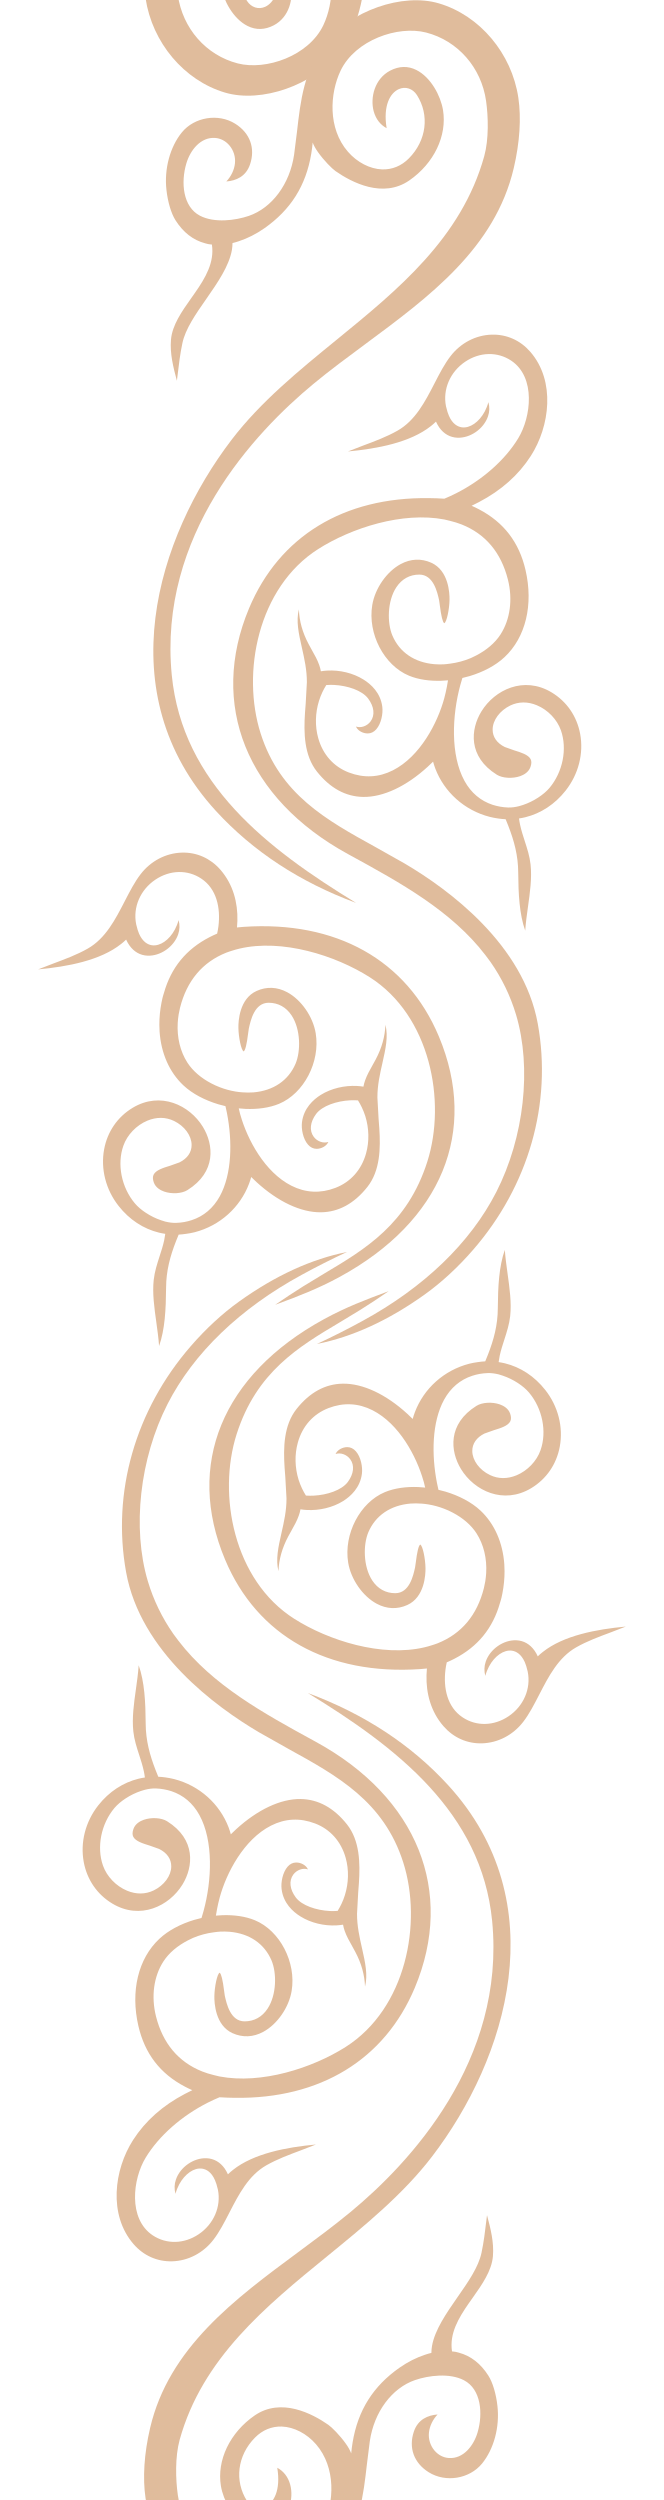
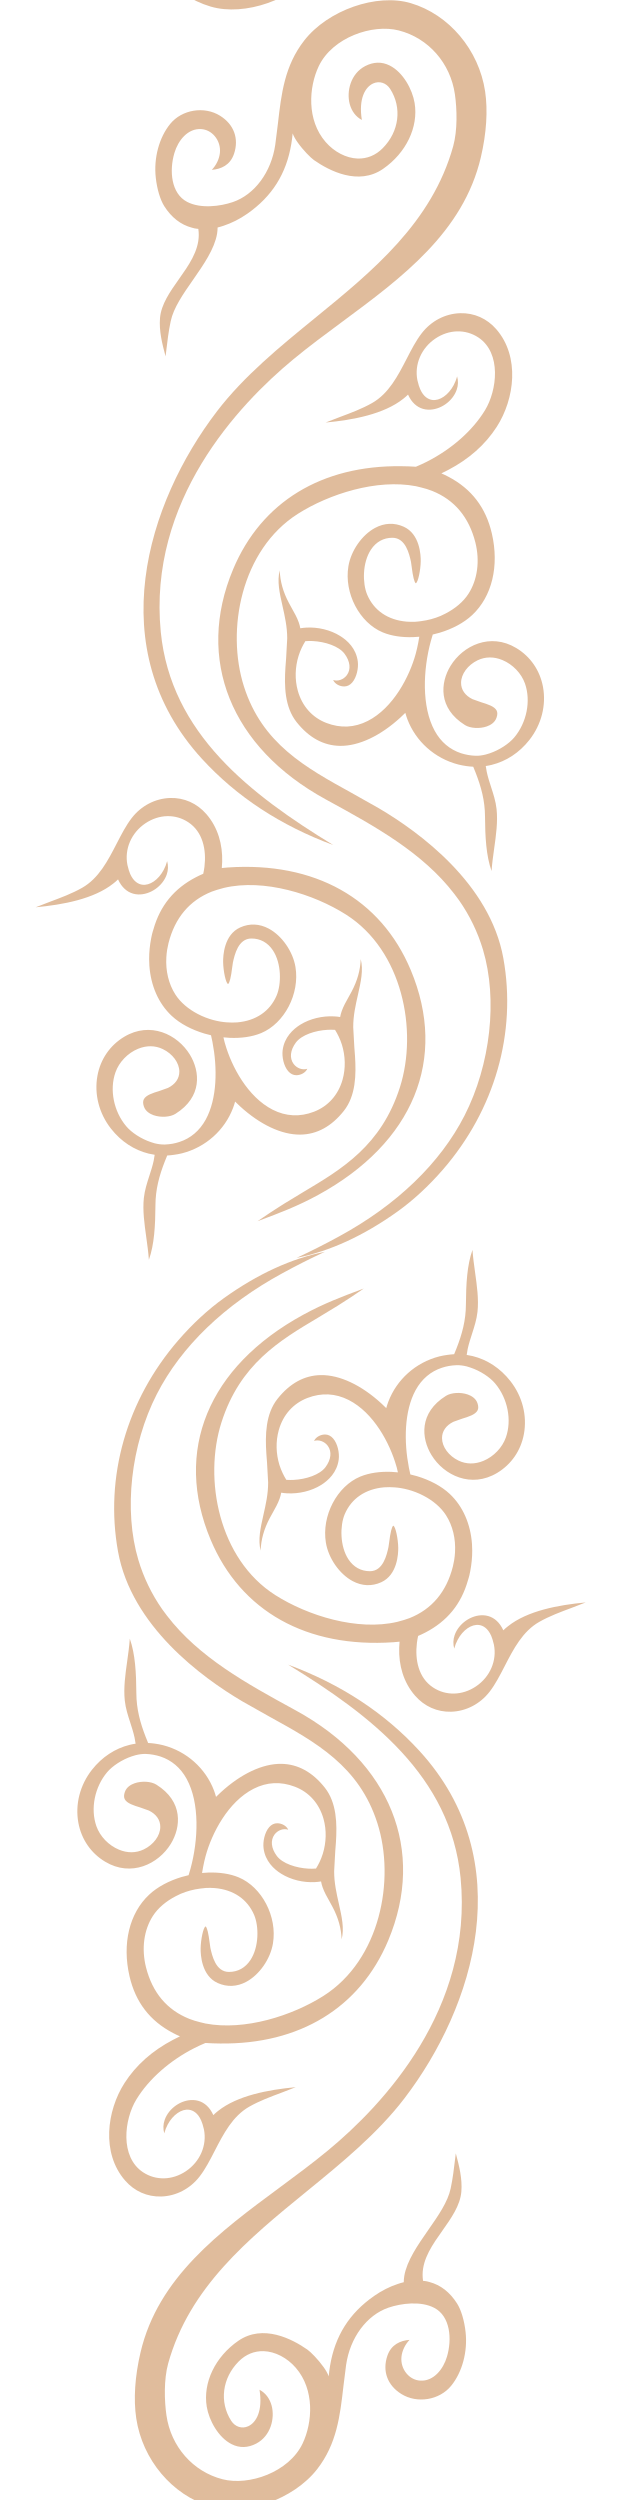
- <svg xmlns="http://www.w3.org/2000/svg" viewBox="0 0 1024 3856">
+ <svg xmlns="http://www.w3.org/2000/svg" viewBox="0 0 1024 4120">
  <g transform="translate(1024,0) rotate(90)">
-     <g transform="translate(148,1024) scale(-1,-1)">
+     <g transform="translate(16,1024) scale(-1,-1)">
      <g transform="translate(-58,0)">
        <path d="M1972.231 752.471a391.86 391.86 0 0 1-9.965-4.04c-0.212-3.743-0.586-7.535-1.165-11.299a120.733 120.733 0 0 0-2.472-13.227c-10.099-39.173-38.305-70.183-74.66-83.947a114.278 114.278 0 0 0-10.551-3.425c2.719-2.719 5.304-5.445 7.818-8.157 30.021-32.775 47.055-68.439 46.596-99.568-0.367-27.132-13.474-51.129-38.99-71.376-25.077-19.901-59.823-20.487-90.585-18.474l-14.562 1.109-32.81 1.822c-19.004 0.085-36.497-3.919-53.432-7.761-21.723-4.908-40.826-9.145-58.876-4.604 18.1 0.614 35.748 5.565 53.714 15.085l8.573 4.739c7.797 4.414 15.431 8.658 23.46 11.497 3.136 1.109 6.448 2.027 9.732 2.606-0.523 3.22-0.946 6.504-1.059 9.852-1.031 19.216 3.701 39.752 13.722 55.868 7.387 11.794 20.699 26.384 42.259 29.06 10.176 1.292 25.762-1.561 34.548-9.357 4.216-3.701 6.384-8.157 6.434-13.143 0-7.429-4.16-14.972-9.887-17.768-0.297-0.169-0.494-0.254-0.734-0.374 2.585 7.74-0.756 17.231-8.065 22.599-9.463 6.956-22.62 5.523-35.162-3.792-12.606-9.449-19.95-31.921-20.988-52.443a100.437 100.437 0 0 1 0.042-10.925c0.085-0.417 0.085-0.826 0.085-1.201 3.552-2.182 7.133-4.209 10.89-5.967a109.158 109.158 0 0 1 13.439-5.318c18.644-5.734 38.884-6.363 57.591-1.109 25.226 7.048 43.99 23.827 52.98 47.203 8.905 23.206 7.754 46.094-3.34 67.987-20.953 41.193-71.2 67.824-108.798 78.495-0.784 0.254-1.476 0.494-2.225 0.671-2.768 0.777-5.523 1.321-8.248 1.977 0.41-3.51 0.664-6.963 0.826-10.445 0.784-18.623-1.61-36.645-7.797-51.617-16.003-38.502-64.816-63.905-108.883-56.652-25.685 4.251-51.701 22.351-63.29 44.004-8.256 15.409-8.948 31.695-1.977 47.118 12.041 26.716 46.716 28.291 57.062 28.107 14.35-0.233 34.682-4.28 36.2-8.15-1.645-2.479-10.974-4.788-27.867-6.857l-7.38-1.066c-12.86-2.797-39.745-8.736-39.781-30.543 0-14.717 6.751-26.97 19.534-35.423 21.518-14.188 55.374-14.188 74.462-6.109 25.854 11.024 41.61 34.103 44.244 64.95 0.452 5.699 0.332 11.455-0.085 17.224-0.205 3.418-0.664 6.843-1.201 10.233a123.162 123.162 0 0 1-6.674 24.477 112.061 112.061 0 0 1-5.982 13.206c-7.952 15.205-18.877 28.319-31.949 36.73-17.316 11.13-38.884 16.236-61.391 14.922-4.167-0.254-8.361-0.706-12.57-1.363a144.659 144.659 0 0 1-10.678-2.182c-41.723-10.551-70.296-34.555-84.978-71.334-1.144-2.881-2.062-5.897-3.001-8.821a150.888 150.888 0 0 1-3.185-11.377c-15.529-65.769 10.275-147.929 44.039-201.029 59.357-93.389 191.262-118.537 284.524-88.855 96.178 30.642 134.935 95.726 172.427 158.741l19.781 32.57a1146.315 1146.315 0 0 0 28.538 43.298c-0.664-1.737-1.328-3.475-1.935-5.198-11.095-29.647-22.521-60.324-41.398-94.829-85.719-156.792-224.334-213.734-370.695-152.343-118.05 49.526-178.684 158.614-168.875 301.353 0.254 3.291 0.621 6.624 0.911 9.972-3.383-0.282-6.716-0.537-10.063-0.621-28.404-0.819-56.645 6.765-78.919 26.144-17.726 15.424-27.118 36.525-26.462 59.498 0.742 24.654 12.818 47.817 33.107 63.481 11.984 9.272 26.631 16.779 42.055 24.738 28.156 14.52 57.231 29.477 72.852 56.899 9.562 16.787 16.356 35.254 23.036 53.114 2.853 7.797 5.946 15.664 9.075 23.496-4.209-45.268-13.764-96.058-39.166-127.972a77.33 77.33 0 0 0-6.808-7.797 50.374 50.374 0 0 0 8.99-5.078c9.852-7.048 15.296-16.497 15.826-27.909 0.862-19.83-13.609-40.656-32.853-47.252a36.574 36.574 0 0 0-22.062-0.657c5.198 1.363 10.099 3.312 14.47 5.657 16.412 8.729 26.186 23.008 24.371 35.452-0.911 6.278-4.993 14.145-17.69 19.795-3.538 1.532-7.952 2.924-13.079 4.082-0.523 0.127-0.989 0.282-1.61 0.417-26.13 5.268-53.177-6.342-68.813-29.64-15.085-22.479-15.741-49.604-1.638-70.748 15.791-23.834 45.346-29.936 73.347-26.518 3.842 0.487 7.719 1.151 11.511 2.02 1.723 3.997 3.496 7.917 5.473 11.659 18.637 36.214 47.083 59.413 86.171 70.423 2.677 0.784 5.191 1.695 7.994 2.302 2.217 0.537 4.456 0.953 6.638 1.412 11.716 2.267 23.171 3.383 34.35 3.34a218.204 218.204 0 0 0 10.621-0.367c33.079-2.316 62.302-14.894 82.803-36.702 13.107-13.976 23.001-33.227 29.272-54.088 0.989-3.552 1.97-7.175 2.797-10.805a233.903 233.903 0 0 1 10.883-2.345c43.057-8.376 93.558-7.874 128.064 11.038 18.46 10.148 30.932 24.993 36.906 43.418 1.243 3.715 2.196 7.535 2.924 11.539 0.664 4.011 1.158 8.121 1.271 12.415 0.177 5.402-0.607 11.13-1.999 16.829a87.711 87.711 0 0 1-1.907 6.095c-5.445 16.412-15.904 32.125-26.186 40.734-24.569 20.706-60.282 27.832-88.89 17.733-16.829-5.89-31.666-20.12-38.707-37.097-5.77-14.018-5.692-28.164 0.417-40.868 7.747-16.25 22.683-27.238 37.062-27.288 11.335-0.085 20.946 6.596 26.928 18.707l5.176 14.527c3.093 10.176 6.645 21.815 13.616 25.31 3.093 1.617 7.055 1.518 11.991-0.162 8.086-2.804 12.168-10.261 14.195-15.953 4.16-11.843 3.206-27.302-2.217-35.953-27.916-44.696-69.971-40.734-97.598-23.834-33.474 20.452-55.162 65.395-29.392 108.233 14.054 23.368 36.822 39.032 64.032 44.067 30.289 5.565 62.167-2.507 87.4-22.351 21.229-16.652 35.247-38.298 41.101-62.132 0.791-3.256 1.398-6.554 1.907-9.816 3.333 0.417 6.631 0.96 9.845 1.645 8.7 1.893 16.942 4.583 25.07 7.217 11.504 3.701 23.383 7.549 36.08 8.948 20.777 2.26 43.333-0.953 65.176-3.997 12.21-1.688 24.569-3.418 36.857-4.28-25.36-8.983-56.355-10.558-89.907-10.805-25.953-0.085-48.636-6.236-71.977-15.353z" fill="#e0bc9c" />
        <path d="M607.303 329.092c11.998 9.272 26.596 16.815 42.012 24.731 28.156 14.513 57.266 29.527 72.845 56.899 9.569 16.822 16.412 35.254 23.065 53.114a1099.705 1099.705 0 0 0 9.103 23.496c-4.195-45.275-13.771-96.023-39.166-127.979a96.835 96.835 0 0 0-6.843-7.797 57.175 57.175 0 0 0 9.018-5.064c9.823-6.97 15.304-16.532 15.805-27.874 0.855-19.873-13.573-40.649-32.824-47.245a35.734 35.734 0 0 0-22.062-0.657c5.148 1.314 10.099 3.291 14.435 5.6 16.405 8.785 26.214 23.051 24.399 35.416-0.946 6.349-5.028 14.272-17.683 19.795-3.538 1.603-7.959 2.966-13.037 4.124-0.586 0.127-1.066 0.325-1.645 0.452-26.137 5.24-53.184-6.384-68.848-29.689-15.092-22.464-15.755-49.555-1.695-70.79 25.6-38.425 87.111-30.875 119.85-10.932 33.863 20.572 64.406 55.543 84.815 95.783a274.714 274.714 0 0 1 8.333 18.1 428.696 428.696 0 0 0-0.876 24.032c-1.688 130.818 58.502 230.478 169.786 277.186 148.424 62.252 293.662 3.884 379.141-152.336l1.9-3.46c42.217-77.231 85.628-156.269 154.024-208.67 3.467-2.634 6.942-5.318 10.565-7.874a283.556 283.556 0 0 1 81.433-39.42c81.878-24.442 189.158-12.535 273.337 30.43 78.551 40.12 147.407 111.68 199.27 207.017a1177 1177 0 0 1 35.197 69.71c-10.876-54.675-36.278-110.281-76.313-166.241-18.46-25.812-42.337-51.659-69.053-74.787-98.671-85.592-225.739-121.877-348.527-99.653-122.689 22.14-207.406 137.915-246.953 204.955l-25.607 45.43c-41.723 75.656-81.058 147.11-175.182 177.081-93.177 29.738-225.146 4.583-284.531-88.848-32.606-51.369-57.923-129.992-45.515-194.595 0.579-3.016 1.363-5.946 2.147-8.905 1.476-6.024 3.256-11.963 5.523-17.698 14.682-36.808 43.255-60.762 84.978-71.327 30.635-7.662 61.475-3.538 84.639 11.384 13.446 8.651 24.498 22.14 32.577 37.803 1.349 2.691 2.669 5.282 3.87 7.994a122.244 122.244 0 0 1 8.573 31.843c0.459 3.369 0.904 6.758 1.109 10.148 0.169 4.689 0.127 9.428-0.24 14.096-2.599 30.875-18.354 53.877-44.244 64.929-19.039 8.079-52.93 8.079-74.385-6.102-12.811-8.453-19.576-20.699-19.576-35.416 0.042-21.808 26.878-27.782 39.781-30.6l7.422-1.031c16.864-2.104 26.158-4.414 27.832-6.843-1.568-3.87-21.885-7.917-36.193-8.171-10.36-0.155-45.077 1.412-57.111 28.128-6.921 15.416-6.257 31.702 1.984 47.083 11.624 21.681 37.641 39.788 63.326 43.99 44.039 7.302 92.902-18.1 108.89-56.652 6.024-14.513 8.404-31.913 7.832-49.964a175.634 175.634 0 0 0-0.671-10.233c3.475 0.544 6.893 1.165 10.318 1.822 5.812 1.151 11.624 2.387 17.436 3.997 37.888 10.268 89.724 37.182 111.037 79.152 11.13 21.892 12.246 44.774 3.34 68.036-8.905 23.333-27.704 40.07-52.937 47.16-18.757 5.24-39.004 4.576-57.598-1.193a103.883 103.883 0 0 1-13.439-5.24 110.084 110.084 0 0 1-10.89-5.982c0-0.41-0.028-0.777-0.028-1.193a85.013 85.013 0 0 1-0.127-10.925c1.066-20.536 8.361-43.05 20.981-52.45 12.535-9.35 25.734-10.756 35.211-3.792 7.253 5.367 10.635 14.795 8.001 22.556 0.282-0.092 0.537-0.169 0.734-0.332 5.777-2.839 9.936-10.353 9.887-17.811 0-4.951-2.14-9.4-6.391-13.143-8.813-7.712-24.35-10.6-34.541-9.322-21.617 2.634-34.88 17.224-42.224 29.067-10.085 16.116-14.88 36.638-13.813 55.854 0.219 3.298 0.537 6.596 1.08 9.852a60.833 60.833 0 0 0-9.689 2.564c-8.093 2.846-15.664 7.126-23.46 11.539l-8.623 4.696c-17.931 9.562-35.614 14.484-53.714 15.092 18.065 4.576 37.146 0.332 58.862-4.576 16.984-3.821 34.477-7.789 53.481-7.74l32.86 1.808 14.47 1.102c30.755 2.02 65.515 1.448 90.585-18.46 25.522-20.289 38.63-44.286 39.039-71.412 0.452-31.08-16.61-66.751-46.631-99.526a299.658 299.658 0 0 0-7.797-8.171 121.75 121.75 0 0 0 10.558-3.376c36.32-13.813 64.561-44.851 74.618-84.024 1.116-4.414 1.928-8.828 2.556-13.241a102.471 102.471 0 0 0 1.059-11.257 375.914 375.914 0 0 1 10.021-4.032c23.383-9.11 46.016-15.254 71.948-15.381 33.531-0.24 64.54-1.808 89.921-10.798-12.323-0.826-24.654-2.556-36.942-4.28-21.765-3.065-44.314-6.236-65.141-3.969-12.698 1.363-24.576 5.24-36.031 8.955-8.121 2.641-16.419 5.318-25.07 7.182-3.263 0.699-6.518 1.271-9.859 1.681a100.387 100.387 0 0 0-1.9-9.802c-5.904-23.834-19.915-45.48-41.108-62.139-25.268-19.83-57.097-27.945-87.4-22.38-27.253 5.064-50.021 20.699-64.074 44.117-25.727 42.796-4.04 87.732 29.435 108.226 27.584 16.9 69.724 20.812 97.591-23.834 5.41-8.658 6.349-24.124 2.196-35.946-2.027-5.734-6.109-13.114-14.188-15.918-4.951-1.766-8.877-1.808-12.006-0.24-6.914 3.538-10.466 15.127-13.602 25.353l-5.155 14.513c-5.975 12.126-15.544 18.806-26.949 18.722-14.4-0.035-29.279-11.052-37.118-27.295-6.059-12.74-6.179-26.836-0.332-40.861 7.062-17.027 21.857-31.2 38.679-37.146 28.665-10.063 64.399-2.924 88.933 17.719 10.226 8.665 20.699 24.329 26.186 40.748 0.664 2.062 1.314 4.11 1.85 6.13 1.448 5.699 2.232 11.384 2.069 16.794-0.134 4.322-0.621 8.404-1.328 12.443-0.699 3.997-1.695 7.839-2.846 11.546-6.102 18.425-18.46 33.269-36.928 43.368-39.915 21.935-101.136 19.096-147.569 6.476a194.136 194.136 0 0 1-11.13-3.256 180.012 180.012 0 0 0-2.966-11.412c-6.229-20.614-16.123-39.745-29.195-53.643-30.543-32.613-80.804-44.696-134.328-32.33-42.987 9.95-73.672 33.651-93.629 71.751-1.935 3.672-3.785 7.458-5.473 11.412-1.864-3.955-3.799-7.662-5.734-11.412-17.811-34.018-41.532-60.91-71.122-79.914-45.649-29.301-115.486-38.46-160.669 0.826-17.74 15.381-27.09 36.532-26.433 59.54 0.734 24.661 12.811 47.789 33.142 63.46z" fill="#e0bc9c" />
        <path d="M1099.253 759.066c-215.958 21.109-374.035-127.732-448.999-218.352-21.109-25.48-41.716-53.396-61.715-80.395-72.683-98.262-147.851-199.835-271.325-228.747-39.576-9.272-77.181-11.709-108.593-7.048-68.283 10.219-126.743 59.413-145.429 122.534-16.652 56.158 11.511 136.517 61.433 175.471 41.68 32.528 87.993 37.853 136.997 43.453l35.098 4.414c44.971 6.561 81.991 33.976 94.293 69.886 7.083 20.812 11.292 53.064-0.332 75.359-13.905 26.56-51.461 29.527-80.395 20.988-20.748-6.059-40.988-22.097-39.541-44.194 0.523-8.538 4.654-16.49 11.582-22.302a36.892 36.892 0 0 1 27.535-8.538c10.395 1.073 20.254 6.017 28.051 13.319-1.208-15.007-7.507-30.134-26.229-36.525-25.113-8.531-48.601 0-62.916 22.916-16.292 26.052-10.261 62.909 13.446 82.21 22.387 18.227 56.327 27.394 88.643 23.757 18.799-2.062 36.32-7.302 46.843-13.941 18.792-11.914 30.671-27.238 35.529-45.6 0.41-1.483 0.876-2.931 1.158-4.414 0.417-1.97 0.572-4.04 0.784-6.137a64.689 64.689 0 0 1 10.141-0.742c26.631 0.127 50.014 16.624 72.69 32.697 20.409 14.421 41.476 29.315 64.109 31.165 21.349 1.78 42.591-3.623 63.163-9.145-2.677-0.304-5.402-0.664-8.121-0.996-16.32-1.942-33.234-3.919-49.816-7.472-22.083-4.696-44.569-20.318-68.311-36.892-25.021-17.401-50.635-35.169-75.614-39.498a70.444 70.444 0 0 0-10.515-0.918 98.629 98.629 0 0 0-2.924-10.014c-4.294-13.037-10.89-26.236-19.83-39.046-28.446-40.649-65.684-64.194-115.027-72.4a223.585 223.585 0 0 0-17.288-2.217c4.499-1.568 9.732-4.541 15.014-8.298 12.57-8.863 25.395-21.596 29.067-26.914 17.479-25.028 42.549-73.099 14.4-113.798-26.349-38.05-68.947-58.467-108.48-51.991-22.394 3.672-50.833 19.004-61.892 41.144-6.511 12.987-6.137 26.61 0.996 40.374 12.578 23.983 41.603 31.002 62.584 25.438 12.076-3.291 21.031-10.304 26.186-19.993-35.219 5.734-54.3-5.65-60.19-18.686-4.626-10.254-1.003-21.511 9.032-27.987 30.918-19.795 70.211-14.894 97.668 12.281 11.709 11.504 17.556 25.847 17.076 41.391-0.664 18.757-10.854 38.474-27.302 52.732-36.193 31.384-90.133 27.825-124.928 11.299-47.323-22.599-70.077-88.311-58.869-131.976 12.578-48.855 53.961-85.133 105.465-92.435 23.962-3.432 58.954-4.414 85.26 2.839 125.797 34.922 205.852 132.929 283.245 227.794 47.005 57.591 95.606 117.174 153.868 161.665 150.782 115.161 391.147 190.591 572.677 24.484 62.464-57.231 109.843-129.617 141.962-216.29-83.135 136.121-183.812 267.843-351.416 284.291z" fill="#e0bc9c" />
      </g>
    </g>
    <g>
      <g transform="translate(-58,0)">
        <path d="M1972.231 752.471a391.86 391.86 0 0 1-9.965-4.04c-0.212-3.743-0.586-7.535-1.165-11.299a120.733 120.733 0 0 0-2.472-13.227c-10.099-39.173-38.305-70.183-74.66-83.947a114.278 114.278 0 0 0-10.551-3.425c2.719-2.719 5.304-5.445 7.818-8.157 30.021-32.775 47.055-68.439 46.596-99.568-0.367-27.132-13.474-51.129-38.99-71.376-25.077-19.901-59.823-20.487-90.585-18.474l-14.562 1.109-32.81 1.822c-19.004 0.085-36.497-3.919-53.432-7.761-21.723-4.908-40.826-9.145-58.876-4.604 18.1 0.614 35.748 5.565 53.714 15.085l8.573 4.739c7.797 4.414 15.431 8.658 23.46 11.497 3.136 1.109 6.448 2.027 9.732 2.606-0.523 3.22-0.946 6.504-1.059 9.852-1.031 19.216 3.701 39.752 13.722 55.868 7.387 11.794 20.699 26.384 42.259 29.06 10.176 1.292 25.762-1.561 34.548-9.357 4.216-3.701 6.384-8.157 6.434-13.143 0-7.429-4.16-14.972-9.887-17.768-0.297-0.169-0.494-0.254-0.734-0.374 2.585 7.74-0.756 17.231-8.065 22.599-9.463 6.956-22.62 5.523-35.162-3.792-12.606-9.449-19.95-31.921-20.988-52.443a100.437 100.437 0 0 1 0.042-10.925c0.085-0.417 0.085-0.826 0.085-1.201 3.552-2.182 7.133-4.209 10.89-5.967a109.158 109.158 0 0 1 13.439-5.318c18.644-5.734 38.884-6.363 57.591-1.109 25.226 7.048 43.99 23.827 52.98 47.203 8.905 23.206 7.754 46.094-3.34 67.987-20.953 41.193-71.2 67.824-108.798 78.495-0.784 0.254-1.476 0.494-2.225 0.671-2.768 0.777-5.523 1.321-8.248 1.977 0.41-3.51 0.664-6.963 0.826-10.445 0.784-18.623-1.61-36.645-7.797-51.617-16.003-38.502-64.816-63.905-108.883-56.652-25.685 4.251-51.701 22.351-63.29 44.004-8.256 15.409-8.948 31.695-1.977 47.118 12.041 26.716 46.716 28.291 57.062 28.107 14.35-0.233 34.682-4.28 36.2-8.15-1.645-2.479-10.974-4.788-27.867-6.857l-7.38-1.066c-12.86-2.797-39.745-8.736-39.781-30.543 0-14.717 6.751-26.97 19.534-35.423 21.518-14.188 55.374-14.188 74.462-6.109 25.854 11.024 41.61 34.103 44.244 64.95 0.452 5.699 0.332 11.455-0.085 17.224-0.205 3.418-0.664 6.843-1.201 10.233a123.162 123.162 0 0 1-6.674 24.477 112.061 112.061 0 0 1-5.982 13.206c-7.952 15.205-18.877 28.319-31.949 36.73-17.316 11.13-38.884 16.236-61.391 14.922-4.167-0.254-8.361-0.706-12.57-1.363a144.659 144.659 0 0 1-10.678-2.182c-41.723-10.551-70.296-34.555-84.978-71.334-1.144-2.881-2.062-5.897-3.001-8.821a150.888 150.888 0 0 1-3.185-11.377c-15.529-65.769 10.275-147.929 44.039-201.029 59.357-93.389 191.262-118.537 284.524-88.855 96.178 30.642 134.935 95.726 172.427 158.741l19.781 32.57a1146.315 1146.315 0 0 0 28.538 43.298c-0.664-1.737-1.328-3.475-1.935-5.198-11.095-29.647-22.521-60.324-41.398-94.829-85.719-156.792-224.334-213.734-370.695-152.343-118.05 49.526-178.684 158.614-168.875 301.353 0.254 3.291 0.621 6.624 0.911 9.972-3.383-0.282-6.716-0.537-10.063-0.621-28.404-0.819-56.645 6.765-78.919 26.144-17.726 15.424-27.118 36.525-26.462 59.498 0.742 24.654 12.818 47.817 33.107 63.481 11.984 9.272 26.631 16.779 42.055 24.738 28.156 14.52 57.231 29.477 72.852 56.899 9.562 16.787 16.356 35.254 23.036 53.114 2.853 7.797 5.946 15.664 9.075 23.496-4.209-45.268-13.764-96.058-39.166-127.972a77.33 77.33 0 0 0-6.808-7.797 50.374 50.374 0 0 0 8.99-5.078c9.852-7.048 15.296-16.497 15.826-27.909 0.862-19.83-13.609-40.656-32.853-47.252a36.574 36.574 0 0 0-22.062-0.657c5.198 1.363 10.099 3.312 14.47 5.657 16.412 8.729 26.186 23.008 24.371 35.452-0.911 6.278-4.993 14.145-17.69 19.795-3.538 1.532-7.952 2.924-13.079 4.082-0.523 0.127-0.989 0.282-1.61 0.417-26.13 5.268-53.177-6.342-68.813-29.64-15.085-22.479-15.741-49.604-1.638-70.748 15.791-23.834 45.346-29.936 73.347-26.518 3.842 0.487 7.719 1.151 11.511 2.02 1.723 3.997 3.496 7.917 5.473 11.659 18.637 36.214 47.083 59.413 86.171 70.423 2.677 0.784 5.191 1.695 7.994 2.302 2.217 0.537 4.456 0.953 6.638 1.412 11.716 2.267 23.171 3.383 34.35 3.34a218.204 218.204 0 0 0 10.621-0.367c33.079-2.316 62.302-14.894 82.803-36.702 13.107-13.976 23.001-33.227 29.272-54.088 0.989-3.552 1.97-7.175 2.797-10.805a233.903 233.903 0 0 1 10.883-2.345c43.057-8.376 93.558-7.874 128.064 11.038 18.46 10.148 30.932 24.993 36.906 43.418 1.243 3.715 2.196 7.535 2.924 11.539 0.664 4.011 1.158 8.121 1.271 12.415 0.177 5.402-0.607 11.13-1.999 16.829a87.711 87.711 0 0 1-1.907 6.095c-5.445 16.412-15.904 32.125-26.186 40.734-24.569 20.706-60.282 27.832-88.89 17.733-16.829-5.89-31.666-20.12-38.707-37.097-5.77-14.018-5.692-28.164 0.417-40.868 7.747-16.25 22.683-27.238 37.062-27.288 11.335-0.085 20.946 6.596 26.928 18.707l5.176 14.527c3.093 10.176 6.645 21.815 13.616 25.31 3.093 1.617 7.055 1.518 11.991-0.162 8.086-2.804 12.168-10.261 14.195-15.953 4.16-11.843 3.206-27.302-2.217-35.953-27.916-44.696-69.971-40.734-97.598-23.834-33.474 20.452-55.162 65.395-29.392 108.233 14.054 23.368 36.822 39.032 64.032 44.067 30.289 5.565 62.167-2.507 87.4-22.351 21.229-16.652 35.247-38.298 41.101-62.132 0.791-3.256 1.398-6.554 1.907-9.816 3.333 0.417 6.631 0.96 9.845 1.645 8.7 1.893 16.942 4.583 25.07 7.217 11.504 3.701 23.383 7.549 36.08 8.948 20.777 2.26 43.333-0.953 65.176-3.997 12.21-1.688 24.569-3.418 36.857-4.28-25.36-8.983-56.355-10.558-89.907-10.805-25.953-0.085-48.636-6.236-71.977-15.353z" fill="#e0bc9c" />
        <path d="M607.303 329.092c11.998 9.272 26.596 16.815 42.012 24.731 28.156 14.513 57.266 29.527 72.845 56.899 9.569 16.822 16.412 35.254 23.065 53.114a1099.705 1099.705 0 0 0 9.103 23.496c-4.195-45.275-13.771-96.023-39.166-127.979a96.835 96.835 0 0 0-6.843-7.797 57.175 57.175 0 0 0 9.018-5.064c9.823-6.97 15.304-16.532 15.805-27.874 0.855-19.873-13.573-40.649-32.824-47.245a35.734 35.734 0 0 0-22.062-0.657c5.148 1.314 10.099 3.291 14.435 5.6 16.405 8.785 26.214 23.051 24.399 35.416-0.946 6.349-5.028 14.272-17.683 19.795-3.538 1.603-7.959 2.966-13.037 4.124-0.586 0.127-1.066 0.325-1.645 0.452-26.137 5.24-53.184-6.384-68.848-29.689-15.092-22.464-15.755-49.555-1.695-70.79 25.6-38.425 87.111-30.875 119.85-10.932 33.863 20.572 64.406 55.543 84.815 95.783a274.714 274.714 0 0 1 8.333 18.1 428.696 428.696 0 0 0-0.876 24.032c-1.688 130.818 58.502 230.478 169.786 277.186 148.424 62.252 293.662 3.884 379.141-152.336l1.9-3.46c42.217-77.231 85.628-156.269 154.024-208.67 3.467-2.634 6.942-5.318 10.565-7.874a283.556 283.556 0 0 1 81.433-39.42c81.878-24.442 189.158-12.535 273.337 30.43 78.551 40.12 147.407 111.68 199.27 207.017a1177 1177 0 0 1 35.197 69.71c-10.876-54.675-36.278-110.281-76.313-166.241-18.46-25.812-42.337-51.659-69.053-74.787-98.671-85.592-225.739-121.877-348.527-99.653-122.689 22.14-207.406 137.915-246.953 204.955l-25.607 45.43c-41.723 75.656-81.058 147.11-175.182 177.081-93.177 29.738-225.146 4.583-284.531-88.848-32.606-51.369-57.923-129.992-45.515-194.595 0.579-3.016 1.363-5.946 2.147-8.905 1.476-6.024 3.256-11.963 5.523-17.698 14.682-36.808 43.255-60.762 84.978-71.327 30.635-7.662 61.475-3.538 84.639 11.384 13.446 8.651 24.498 22.14 32.577 37.803 1.349 2.691 2.669 5.282 3.87 7.994a122.244 122.244 0 0 1 8.573 31.843c0.459 3.369 0.904 6.758 1.109 10.148 0.169 4.689 0.127 9.428-0.24 14.096-2.599 30.875-18.354 53.877-44.244 64.929-19.039 8.079-52.93 8.079-74.385-6.102-12.811-8.453-19.576-20.699-19.576-35.416 0.042-21.808 26.878-27.782 39.781-30.6l7.422-1.031c16.864-2.104 26.158-4.414 27.832-6.843-1.568-3.87-21.885-7.917-36.193-8.171-10.36-0.155-45.077 1.412-57.111 28.128-6.921 15.416-6.257 31.702 1.984 47.083 11.624 21.681 37.641 39.788 63.326 43.99 44.039 7.302 92.902-18.1 108.89-56.652 6.024-14.513 8.404-31.913 7.832-49.964a175.634 175.634 0 0 0-0.671-10.233c3.475 0.544 6.893 1.165 10.318 1.822 5.812 1.151 11.624 2.387 17.436 3.997 37.888 10.268 89.724 37.182 111.037 79.152 11.13 21.892 12.246 44.774 3.34 68.036-8.905 23.333-27.704 40.07-52.937 47.16-18.757 5.24-39.004 4.576-57.598-1.193a103.883 103.883 0 0 1-13.439-5.24 110.084 110.084 0 0 1-10.89-5.982c0-0.41-0.028-0.777-0.028-1.193a85.013 85.013 0 0 1-0.127-10.925c1.066-20.536 8.361-43.05 20.981-52.45 12.535-9.35 25.734-10.756 35.211-3.792 7.253 5.367 10.635 14.795 8.001 22.556 0.282-0.092 0.537-0.169 0.734-0.332 5.777-2.839 9.936-10.353 9.887-17.811 0-4.951-2.14-9.4-6.391-13.143-8.813-7.712-24.35-10.6-34.541-9.322-21.617 2.634-34.88 17.224-42.224 29.067-10.085 16.116-14.88 36.638-13.813 55.854 0.219 3.298 0.537 6.596 1.08 9.852a60.833 60.833 0 0 0-9.689 2.564c-8.093 2.846-15.664 7.126-23.46 11.539l-8.623 4.696c-17.931 9.562-35.614 14.484-53.714 15.092 18.065 4.576 37.146 0.332 58.862-4.576 16.984-3.821 34.477-7.789 53.481-7.74l32.86 1.808 14.47 1.102c30.755 2.02 65.515 1.448 90.585-18.46 25.522-20.289 38.63-44.286 39.039-71.412 0.452-31.08-16.61-66.751-46.631-99.526a299.658 299.658 0 0 0-7.797-8.171 121.75 121.75 0 0 0 10.558-3.376c36.32-13.813 64.561-44.851 74.618-84.024 1.116-4.414 1.928-8.828 2.556-13.241a102.471 102.471 0 0 0 1.059-11.257 375.914 375.914 0 0 1 10.021-4.032c23.383-9.11 46.016-15.254 71.948-15.381 33.531-0.24 64.54-1.808 89.921-10.798-12.323-0.826-24.654-2.556-36.942-4.28-21.765-3.065-44.314-6.236-65.141-3.969-12.698 1.363-24.576 5.24-36.031 8.955-8.121 2.641-16.419 5.318-25.07 7.182-3.263 0.699-6.518 1.271-9.859 1.681a100.387 100.387 0 0 0-1.9-9.802c-5.904-23.834-19.915-45.48-41.108-62.139-25.268-19.83-57.097-27.945-87.4-22.38-27.253 5.064-50.021 20.699-64.074 44.117-25.727 42.796-4.04 87.732 29.435 108.226 27.584 16.9 69.724 20.812 97.591-23.834 5.41-8.658 6.349-24.124 2.196-35.946-2.027-5.734-6.109-13.114-14.188-15.918-4.951-1.766-8.877-1.808-12.006-0.24-6.914 3.538-10.466 15.127-13.602 25.353l-5.155 14.513c-5.975 12.126-15.544 18.806-26.949 18.722-14.4-0.035-29.279-11.052-37.118-27.295-6.059-12.74-6.179-26.836-0.332-40.861 7.062-17.027 21.857-31.2 38.679-37.146 28.665-10.063 64.399-2.924 88.933 17.719 10.226 8.665 20.699 24.329 26.186 40.748 0.664 2.062 1.314 4.11 1.85 6.13 1.448 5.699 2.232 11.384 2.069 16.794-0.134 4.322-0.621 8.404-1.328 12.443-0.699 3.997-1.695 7.839-2.846 11.546-6.102 18.425-18.46 33.269-36.928 43.368-39.915 21.935-101.136 19.096-147.569 6.476a194.136 194.136 0 0 1-11.13-3.256 180.012 180.012 0 0 0-2.966-11.412c-6.229-20.614-16.123-39.745-29.195-53.643-30.543-32.613-80.804-44.696-134.328-32.33-42.987 9.95-73.672 33.651-93.629 71.751-1.935 3.672-3.785 7.458-5.473 11.412-1.864-3.955-3.799-7.662-5.734-11.412-17.811-34.018-41.532-60.91-71.122-79.914-45.649-29.301-115.486-38.46-160.669 0.826-17.74 15.381-27.09 36.532-26.433 59.54 0.734 24.661 12.811 47.789 33.142 63.46z" fill="#e0bc9c" />
        <path d="M1099.253 759.066c-215.958 21.109-374.035-127.732-448.999-218.352-21.109-25.48-41.716-53.396-61.715-80.395-72.683-98.262-147.851-199.835-271.325-228.747-39.576-9.272-77.181-11.709-108.593-7.048-68.283 10.219-126.743 59.413-145.429 122.534-16.652 56.158 11.511 136.517 61.433 175.471 41.68 32.528 87.993 37.853 136.997 43.453l35.098 4.414c44.971 6.561 81.991 33.976 94.293 69.886 7.083 20.812 11.292 53.064-0.332 75.359-13.905 26.56-51.461 29.527-80.395 20.988-20.748-6.059-40.988-22.097-39.541-44.194 0.523-8.538 4.654-16.49 11.582-22.302a36.892 36.892 0 0 1 27.535-8.538c10.395 1.073 20.254 6.017 28.051 13.319-1.208-15.007-7.507-30.134-26.229-36.525-25.113-8.531-48.601 0-62.916 22.916-16.292 26.052-10.261 62.909 13.446 82.21 22.387 18.227 56.327 27.394 88.643 23.757 18.799-2.062 36.32-7.302 46.843-13.941 18.792-11.914 30.671-27.238 35.529-45.6 0.41-1.483 0.876-2.931 1.158-4.414 0.417-1.97 0.572-4.04 0.784-6.137a64.689 64.689 0 0 1 10.141-0.742c26.631 0.127 50.014 16.624 72.69 32.697 20.409 14.421 41.476 29.315 64.109 31.165 21.349 1.78 42.591-3.623 63.163-9.145-2.677-0.304-5.402-0.664-8.121-0.996-16.32-1.942-33.234-3.919-49.816-7.472-22.083-4.696-44.569-20.318-68.311-36.892-25.021-17.401-50.635-35.169-75.614-39.498a70.444 70.444 0 0 0-10.515-0.918 98.629 98.629 0 0 0-2.924-10.014c-4.294-13.037-10.89-26.236-19.83-39.046-28.446-40.649-65.684-64.194-115.027-72.4a223.585 223.585 0 0 0-17.288-2.217c4.499-1.568 9.732-4.541 15.014-8.298 12.57-8.863 25.395-21.596 29.067-26.914 17.479-25.028 42.549-73.099 14.4-113.798-26.349-38.05-68.947-58.467-108.48-51.991-22.394 3.672-50.833 19.004-61.892 41.144-6.511 12.987-6.137 26.61 0.996 40.374 12.578 23.983 41.603 31.002 62.584 25.438 12.076-3.291 21.031-10.304 26.186-19.993-35.219 5.734-54.3-5.65-60.19-18.686-4.626-10.254-1.003-21.511 9.032-27.987 30.918-19.795 70.211-14.894 97.668 12.281 11.709 11.504 17.556 25.847 17.076 41.391-0.664 18.757-10.854 38.474-27.302 52.732-36.193 31.384-90.133 27.825-124.928 11.299-47.323-22.599-70.077-88.311-58.869-131.976 12.578-48.855 53.961-85.133 105.465-92.435 23.962-3.432 58.954-4.414 85.26 2.839 125.797 34.922 205.852 132.929 283.245 227.794 47.005 57.591 95.606 117.174 153.868 161.665 150.782 115.161 391.147 190.591 572.677 24.484 62.464-57.231 109.843-129.617 141.962-216.29-83.135 136.121-183.812 267.843-351.416 284.291z" fill="#e0bc9c" />
      </g>
    </g>
-     <g transform="translate(4004,1024) scale(-1,-1)">
+     <g transform="translate(4136,1024) scale(-1,-1)">
      <g transform="translate(-58,0)">
        <path d="M1972.231 752.471a391.86 391.86 0 0 1-9.965-4.04c-0.212-3.743-0.586-7.535-1.165-11.299a120.733 120.733 0 0 0-2.472-13.227c-10.099-39.173-38.305-70.183-74.66-83.947a114.278 114.278 0 0 0-10.551-3.425c2.719-2.719 5.304-5.445 7.818-8.157 30.021-32.775 47.055-68.439 46.596-99.568-0.367-27.132-13.474-51.129-38.99-71.376-25.077-19.901-59.823-20.487-90.585-18.474l-14.562 1.109-32.81 1.822c-19.004 0.085-36.497-3.919-53.432-7.761-21.723-4.908-40.826-9.145-58.876-4.604 18.1 0.614 35.748 5.565 53.714 15.085l8.573 4.739c7.797 4.414 15.431 8.658 23.46 11.497 3.136 1.109 6.448 2.027 9.732 2.606-0.523 3.22-0.946 6.504-1.059 9.852-1.031 19.216 3.701 39.752 13.722 55.868 7.387 11.794 20.699 26.384 42.259 29.06 10.176 1.292 25.762-1.561 34.548-9.357 4.216-3.701 6.384-8.157 6.434-13.143 0-7.429-4.16-14.972-9.887-17.768-0.297-0.169-0.494-0.254-0.734-0.374 2.585 7.74-0.756 17.231-8.065 22.599-9.463 6.956-22.62 5.523-35.162-3.792-12.606-9.449-19.95-31.921-20.988-52.443a100.437 100.437 0 0 1 0.042-10.925c0.085-0.417 0.085-0.826 0.085-1.201 3.552-2.182 7.133-4.209 10.89-5.967a109.158 109.158 0 0 1 13.439-5.318c18.644-5.734 38.884-6.363 57.591-1.109 25.226 7.048 43.99 23.827 52.98 47.203 8.905 23.206 7.754 46.094-3.34 67.987-20.953 41.193-71.2 67.824-108.798 78.495-0.784 0.254-1.476 0.494-2.225 0.671-2.768 0.777-5.523 1.321-8.248 1.977 0.41-3.51 0.664-6.963 0.826-10.445 0.784-18.623-1.61-36.645-7.797-51.617-16.003-38.502-64.816-63.905-108.883-56.652-25.685 4.251-51.701 22.351-63.29 44.004-8.256 15.409-8.948 31.695-1.977 47.118 12.041 26.716 46.716 28.291 57.062 28.107 14.35-0.233 34.682-4.28 36.2-8.15-1.645-2.479-10.974-4.788-27.867-6.857l-7.38-1.066c-12.86-2.797-39.745-8.736-39.781-30.543 0-14.717 6.751-26.97 19.534-35.423 21.518-14.188 55.374-14.188 74.462-6.109 25.854 11.024 41.61 34.103 44.244 64.95 0.452 5.699 0.332 11.455-0.085 17.224-0.205 3.418-0.664 6.843-1.201 10.233a123.162 123.162 0 0 1-6.674 24.477 112.061 112.061 0 0 1-5.982 13.206c-7.952 15.205-18.877 28.319-31.949 36.73-17.316 11.13-38.884 16.236-61.391 14.922-4.167-0.254-8.361-0.706-12.57-1.363a144.659 144.659 0 0 1-10.678-2.182c-41.723-10.551-70.296-34.555-84.978-71.334-1.144-2.881-2.062-5.897-3.001-8.821a150.888 150.888 0 0 1-3.185-11.377c-15.529-65.769 10.275-147.929 44.039-201.029 59.357-93.389 191.262-118.537 284.524-88.855 96.178 30.642 134.935 95.726 172.427 158.741l19.781 32.57a1146.315 1146.315 0 0 0 28.538 43.298c-0.664-1.737-1.328-3.475-1.935-5.198-11.095-29.647-22.521-60.324-41.398-94.829-85.719-156.792-224.334-213.734-370.695-152.343-118.05 49.526-178.684 158.614-168.875 301.353 0.254 3.291 0.621 6.624 0.911 9.972-3.383-0.282-6.716-0.537-10.063-0.621-28.404-0.819-56.645 6.765-78.919 26.144-17.726 15.424-27.118 36.525-26.462 59.498 0.742 24.654 12.818 47.817 33.107 63.481 11.984 9.272 26.631 16.779 42.055 24.738 28.156 14.52 57.231 29.477 72.852 56.899 9.562 16.787 16.356 35.254 23.036 53.114 2.853 7.797 5.946 15.664 9.075 23.496-4.209-45.268-13.764-96.058-39.166-127.972a77.33 77.33 0 0 0-6.808-7.797 50.374 50.374 0 0 0 8.99-5.078c9.852-7.048 15.296-16.497 15.826-27.909 0.862-19.83-13.609-40.656-32.853-47.252a36.574 36.574 0 0 0-22.062-0.657c5.198 1.363 10.099 3.312 14.47 5.657 16.412 8.729 26.186 23.008 24.371 35.452-0.911 6.278-4.993 14.145-17.69 19.795-3.538 1.532-7.952 2.924-13.079 4.082-0.523 0.127-0.989 0.282-1.61 0.417-26.13 5.268-53.177-6.342-68.813-29.64-15.085-22.479-15.741-49.604-1.638-70.748 15.791-23.834 45.346-29.936 73.347-26.518 3.842 0.487 7.719 1.151 11.511 2.02 1.723 3.997 3.496 7.917 5.473 11.659 18.637 36.214 47.083 59.413 86.171 70.423 2.677 0.784 5.191 1.695 7.994 2.302 2.217 0.537 4.456 0.953 6.638 1.412 11.716 2.267 23.171 3.383 34.35 3.34a218.204 218.204 0 0 0 10.621-0.367c33.079-2.316 62.302-14.894 82.803-36.702 13.107-13.976 23.001-33.227 29.272-54.088 0.989-3.552 1.97-7.175 2.797-10.805a233.903 233.903 0 0 1 10.883-2.345c43.057-8.376 93.558-7.874 128.064 11.038 18.46 10.148 30.932 24.993 36.906 43.418 1.243 3.715 2.196 7.535 2.924 11.539 0.664 4.011 1.158 8.121 1.271 12.415 0.177 5.402-0.607 11.13-1.999 16.829a87.711 87.711 0 0 1-1.907 6.095c-5.445 16.412-15.904 32.125-26.186 40.734-24.569 20.706-60.282 27.832-88.89 17.733-16.829-5.89-31.666-20.12-38.707-37.097-5.77-14.018-5.692-28.164 0.417-40.868 7.747-16.25 22.683-27.238 37.062-27.288 11.335-0.085 20.946 6.596 26.928 18.707l5.176 14.527c3.093 10.176 6.645 21.815 13.616 25.31 3.093 1.617 7.055 1.518 11.991-0.162 8.086-2.804 12.168-10.261 14.195-15.953 4.16-11.843 3.206-27.302-2.217-35.953-27.916-44.696-69.971-40.734-97.598-23.834-33.474 20.452-55.162 65.395-29.392 108.233 14.054 23.368 36.822 39.032 64.032 44.067 30.289 5.565 62.167-2.507 87.4-22.351 21.229-16.652 35.247-38.298 41.101-62.132 0.791-3.256 1.398-6.554 1.907-9.816 3.333 0.417 6.631 0.96 9.845 1.645 8.7 1.893 16.942 4.583 25.07 7.217 11.504 3.701 23.383 7.549 36.08 8.948 20.777 2.26 43.333-0.953 65.176-3.997 12.21-1.688 24.569-3.418 36.857-4.28-25.36-8.983-56.355-10.558-89.907-10.805-25.953-0.085-48.636-6.236-71.977-15.353z" fill="#e0bc9c" />
        <path d="M607.303 329.092c11.998 9.272 26.596 16.815 42.012 24.731 28.156 14.513 57.266 29.527 72.845 56.899 9.569 16.822 16.412 35.254 23.065 53.114a1099.705 1099.705 0 0 0 9.103 23.496c-4.195-45.275-13.771-96.023-39.166-127.979a96.835 96.835 0 0 0-6.843-7.797 57.175 57.175 0 0 0 9.018-5.064c9.823-6.97 15.304-16.532 15.805-27.874 0.855-19.873-13.573-40.649-32.824-47.245a35.734 35.734 0 0 0-22.062-0.657c5.148 1.314 10.099 3.291 14.435 5.6 16.405 8.785 26.214 23.051 24.399 35.416-0.946 6.349-5.028 14.272-17.683 19.795-3.538 1.603-7.959 2.966-13.037 4.124-0.586 0.127-1.066 0.325-1.645 0.452-26.137 5.24-53.184-6.384-68.848-29.689-15.092-22.464-15.755-49.555-1.695-70.79 25.6-38.425 87.111-30.875 119.85-10.932 33.863 20.572 64.406 55.543 84.815 95.783a274.714 274.714 0 0 1 8.333 18.1 428.696 428.696 0 0 0-0.876 24.032c-1.688 130.818 58.502 230.478 169.786 277.186 148.424 62.252 293.662 3.884 379.141-152.336l1.9-3.46c42.217-77.231 85.628-156.269 154.024-208.67 3.467-2.634 6.942-5.318 10.565-7.874a283.556 283.556 0 0 1 81.433-39.42c81.878-24.442 189.158-12.535 273.337 30.43 78.551 40.12 147.407 111.68 199.27 207.017a1177 1177 0 0 1 35.197 69.71c-10.876-54.675-36.278-110.281-76.313-166.241-18.46-25.812-42.337-51.659-69.053-74.787-98.671-85.592-225.739-121.877-348.527-99.653-122.689 22.14-207.406 137.915-246.953 204.955l-25.607 45.43c-41.723 75.656-81.058 147.11-175.182 177.081-93.177 29.738-225.146 4.583-284.531-88.848-32.606-51.369-57.923-129.992-45.515-194.595 0.579-3.016 1.363-5.946 2.147-8.905 1.476-6.024 3.256-11.963 5.523-17.698 14.682-36.808 43.255-60.762 84.978-71.327 30.635-7.662 61.475-3.538 84.639 11.384 13.446 8.651 24.498 22.14 32.577 37.803 1.349 2.691 2.669 5.282 3.87 7.994a122.244 122.244 0 0 1 8.573 31.843c0.459 3.369 0.904 6.758 1.109 10.148 0.169 4.689 0.127 9.428-0.24 14.096-2.599 30.875-18.354 53.877-44.244 64.929-19.039 8.079-52.93 8.079-74.385-6.102-12.811-8.453-19.576-20.699-19.576-35.416 0.042-21.808 26.878-27.782 39.781-30.6l7.422-1.031c16.864-2.104 26.158-4.414 27.832-6.843-1.568-3.87-21.885-7.917-36.193-8.171-10.36-0.155-45.077 1.412-57.111 28.128-6.921 15.416-6.257 31.702 1.984 47.083 11.624 21.681 37.641 39.788 63.326 43.99 44.039 7.302 92.902-18.1 108.89-56.652 6.024-14.513 8.404-31.913 7.832-49.964a175.634 175.634 0 0 0-0.671-10.233c3.475 0.544 6.893 1.165 10.318 1.822 5.812 1.151 11.624 2.387 17.436 3.997 37.888 10.268 89.724 37.182 111.037 79.152 11.13 21.892 12.246 44.774 3.34 68.036-8.905 23.333-27.704 40.07-52.937 47.16-18.757 5.24-39.004 4.576-57.598-1.193a103.883 103.883 0 0 1-13.439-5.24 110.084 110.084 0 0 1-10.89-5.982c0-0.41-0.028-0.777-0.028-1.193a85.013 85.013 0 0 1-0.127-10.925c1.066-20.536 8.361-43.05 20.981-52.45 12.535-9.35 25.734-10.756 35.211-3.792 7.253 5.367 10.635 14.795 8.001 22.556 0.282-0.092 0.537-0.169 0.734-0.332 5.777-2.839 9.936-10.353 9.887-17.811 0-4.951-2.14-9.4-6.391-13.143-8.813-7.712-24.35-10.6-34.541-9.322-21.617 2.634-34.88 17.224-42.224 29.067-10.085 16.116-14.88 36.638-13.813 55.854 0.219 3.298 0.537 6.596 1.08 9.852a60.833 60.833 0 0 0-9.689 2.564c-8.093 2.846-15.664 7.126-23.46 11.539l-8.623 4.696c-17.931 9.562-35.614 14.484-53.714 15.092 18.065 4.576 37.146 0.332 58.862-4.576 16.984-3.821 34.477-7.789 53.481-7.74l32.86 1.808 14.47 1.102c30.755 2.02 65.515 1.448 90.585-18.46 25.522-20.289 38.63-44.286 39.039-71.412 0.452-31.08-16.61-66.751-46.631-99.526a299.658 299.658 0 0 0-7.797-8.171 121.75 121.75 0 0 0 10.558-3.376c36.32-13.813 64.561-44.851 74.618-84.024 1.116-4.414 1.928-8.828 2.556-13.241a102.471 102.471 0 0 0 1.059-11.257 375.914 375.914 0 0 1 10.021-4.032c23.383-9.11 46.016-15.254 71.948-15.381 33.531-0.24 64.54-1.808 89.921-10.798-12.323-0.826-24.654-2.556-36.942-4.28-21.765-3.065-44.314-6.236-65.141-3.969-12.698 1.363-24.576 5.24-36.031 8.955-8.121 2.641-16.419 5.318-25.07 7.182-3.263 0.699-6.518 1.271-9.859 1.681a100.387 100.387 0 0 0-1.9-9.802c-5.904-23.834-19.915-45.48-41.108-62.139-25.268-19.83-57.097-27.945-87.4-22.38-27.253 5.064-50.021 20.699-64.074 44.117-25.727 42.796-4.04 87.732 29.435 108.226 27.584 16.9 69.724 20.812 97.591-23.834 5.41-8.658 6.349-24.124 2.196-35.946-2.027-5.734-6.109-13.114-14.188-15.918-4.951-1.766-8.877-1.808-12.006-0.24-6.914 3.538-10.466 15.127-13.602 25.353l-5.155 14.513c-5.975 12.126-15.544 18.806-26.949 18.722-14.4-0.035-29.279-11.052-37.118-27.295-6.059-12.74-6.179-26.836-0.332-40.861 7.062-17.027 21.857-31.2 38.679-37.146 28.665-10.063 64.399-2.924 88.933 17.719 10.226 8.665 20.699 24.329 26.186 40.748 0.664 2.062 1.314 4.11 1.85 6.13 1.448 5.699 2.232 11.384 2.069 16.794-0.134 4.322-0.621 8.404-1.328 12.443-0.699 3.997-1.695 7.839-2.846 11.546-6.102 18.425-18.46 33.269-36.928 43.368-39.915 21.935-101.136 19.096-147.569 6.476a194.136 194.136 0 0 1-11.13-3.256 180.012 180.012 0 0 0-2.966-11.412c-6.229-20.614-16.123-39.745-29.195-53.643-30.543-32.613-80.804-44.696-134.328-32.33-42.987 9.95-73.672 33.651-93.629 71.751-1.935 3.672-3.785 7.458-5.473 11.412-1.864-3.955-3.799-7.662-5.734-11.412-17.811-34.018-41.532-60.91-71.122-79.914-45.649-29.301-115.486-38.46-160.669 0.826-17.74 15.381-27.09 36.532-26.433 59.54 0.734 24.661 12.811 47.789 33.142 63.46z" fill="#e0bc9c" />
        <path d="M1099.253 759.066c-215.958 21.109-374.035-127.732-448.999-218.352-21.109-25.48-41.716-53.396-61.715-80.395-72.683-98.262-147.851-199.835-271.325-228.747-39.576-9.272-77.181-11.709-108.593-7.048-68.283 10.219-126.743 59.413-145.429 122.534-16.652 56.158 11.511 136.517 61.433 175.471 41.68 32.528 87.993 37.853 136.997 43.453l35.098 4.414c44.971 6.561 81.991 33.976 94.293 69.886 7.083 20.812 11.292 53.064-0.332 75.359-13.905 26.56-51.461 29.527-80.395 20.988-20.748-6.059-40.988-22.097-39.541-44.194 0.523-8.538 4.654-16.49 11.582-22.302a36.892 36.892 0 0 1 27.535-8.538c10.395 1.073 20.254 6.017 28.051 13.319-1.208-15.007-7.507-30.134-26.229-36.525-25.113-8.531-48.601 0-62.916 22.916-16.292 26.052-10.261 62.909 13.446 82.21 22.387 18.227 56.327 27.394 88.643 23.757 18.799-2.062 36.32-7.302 46.843-13.941 18.792-11.914 30.671-27.238 35.529-45.6 0.41-1.483 0.876-2.931 1.158-4.414 0.417-1.97 0.572-4.04 0.784-6.137a64.689 64.689 0 0 1 10.141-0.742c26.631 0.127 50.014 16.624 72.69 32.697 20.409 14.421 41.476 29.315 64.109 31.165 21.349 1.78 42.591-3.623 63.163-9.145-2.677-0.304-5.402-0.664-8.121-0.996-16.32-1.942-33.234-3.919-49.816-7.472-22.083-4.696-44.569-20.318-68.311-36.892-25.021-17.401-50.635-35.169-75.614-39.498a70.444 70.444 0 0 0-10.515-0.918 98.629 98.629 0 0 0-2.924-10.014c-4.294-13.037-10.89-26.236-19.83-39.046-28.446-40.649-65.684-64.194-115.027-72.4a223.585 223.585 0 0 0-17.288-2.217c4.499-1.568 9.732-4.541 15.014-8.298 12.57-8.863 25.395-21.596 29.067-26.914 17.479-25.028 42.549-73.099 14.4-113.798-26.349-38.05-68.947-58.467-108.48-51.991-22.394 3.672-50.833 19.004-61.892 41.144-6.511 12.987-6.137 26.61 0.996 40.374 12.578 23.983 41.603 31.002 62.584 25.438 12.076-3.291 21.031-10.304 26.186-19.993-35.219 5.734-54.3-5.65-60.19-18.686-4.626-10.254-1.003-21.511 9.032-27.987 30.918-19.795 70.211-14.894 97.668 12.281 11.709 11.504 17.556 25.847 17.076 41.391-0.664 18.757-10.854 38.474-27.302 52.732-36.193 31.384-90.133 27.825-124.928 11.299-47.323-22.599-70.077-88.311-58.869-131.976 12.578-48.855 53.961-85.133 105.465-92.435 23.962-3.432 58.954-4.414 85.26 2.839 125.797 34.922 205.852 132.929 283.245 227.794 47.005 57.591 95.606 117.174 153.868 161.665 150.782 115.161 391.147 190.591 572.677 24.484 62.464-57.231 109.843-129.617 141.962-216.29-83.135 136.121-183.812 267.843-351.416 284.291z" fill="#e0bc9c" />
      </g>
    </g>
  </g>
</svg>
